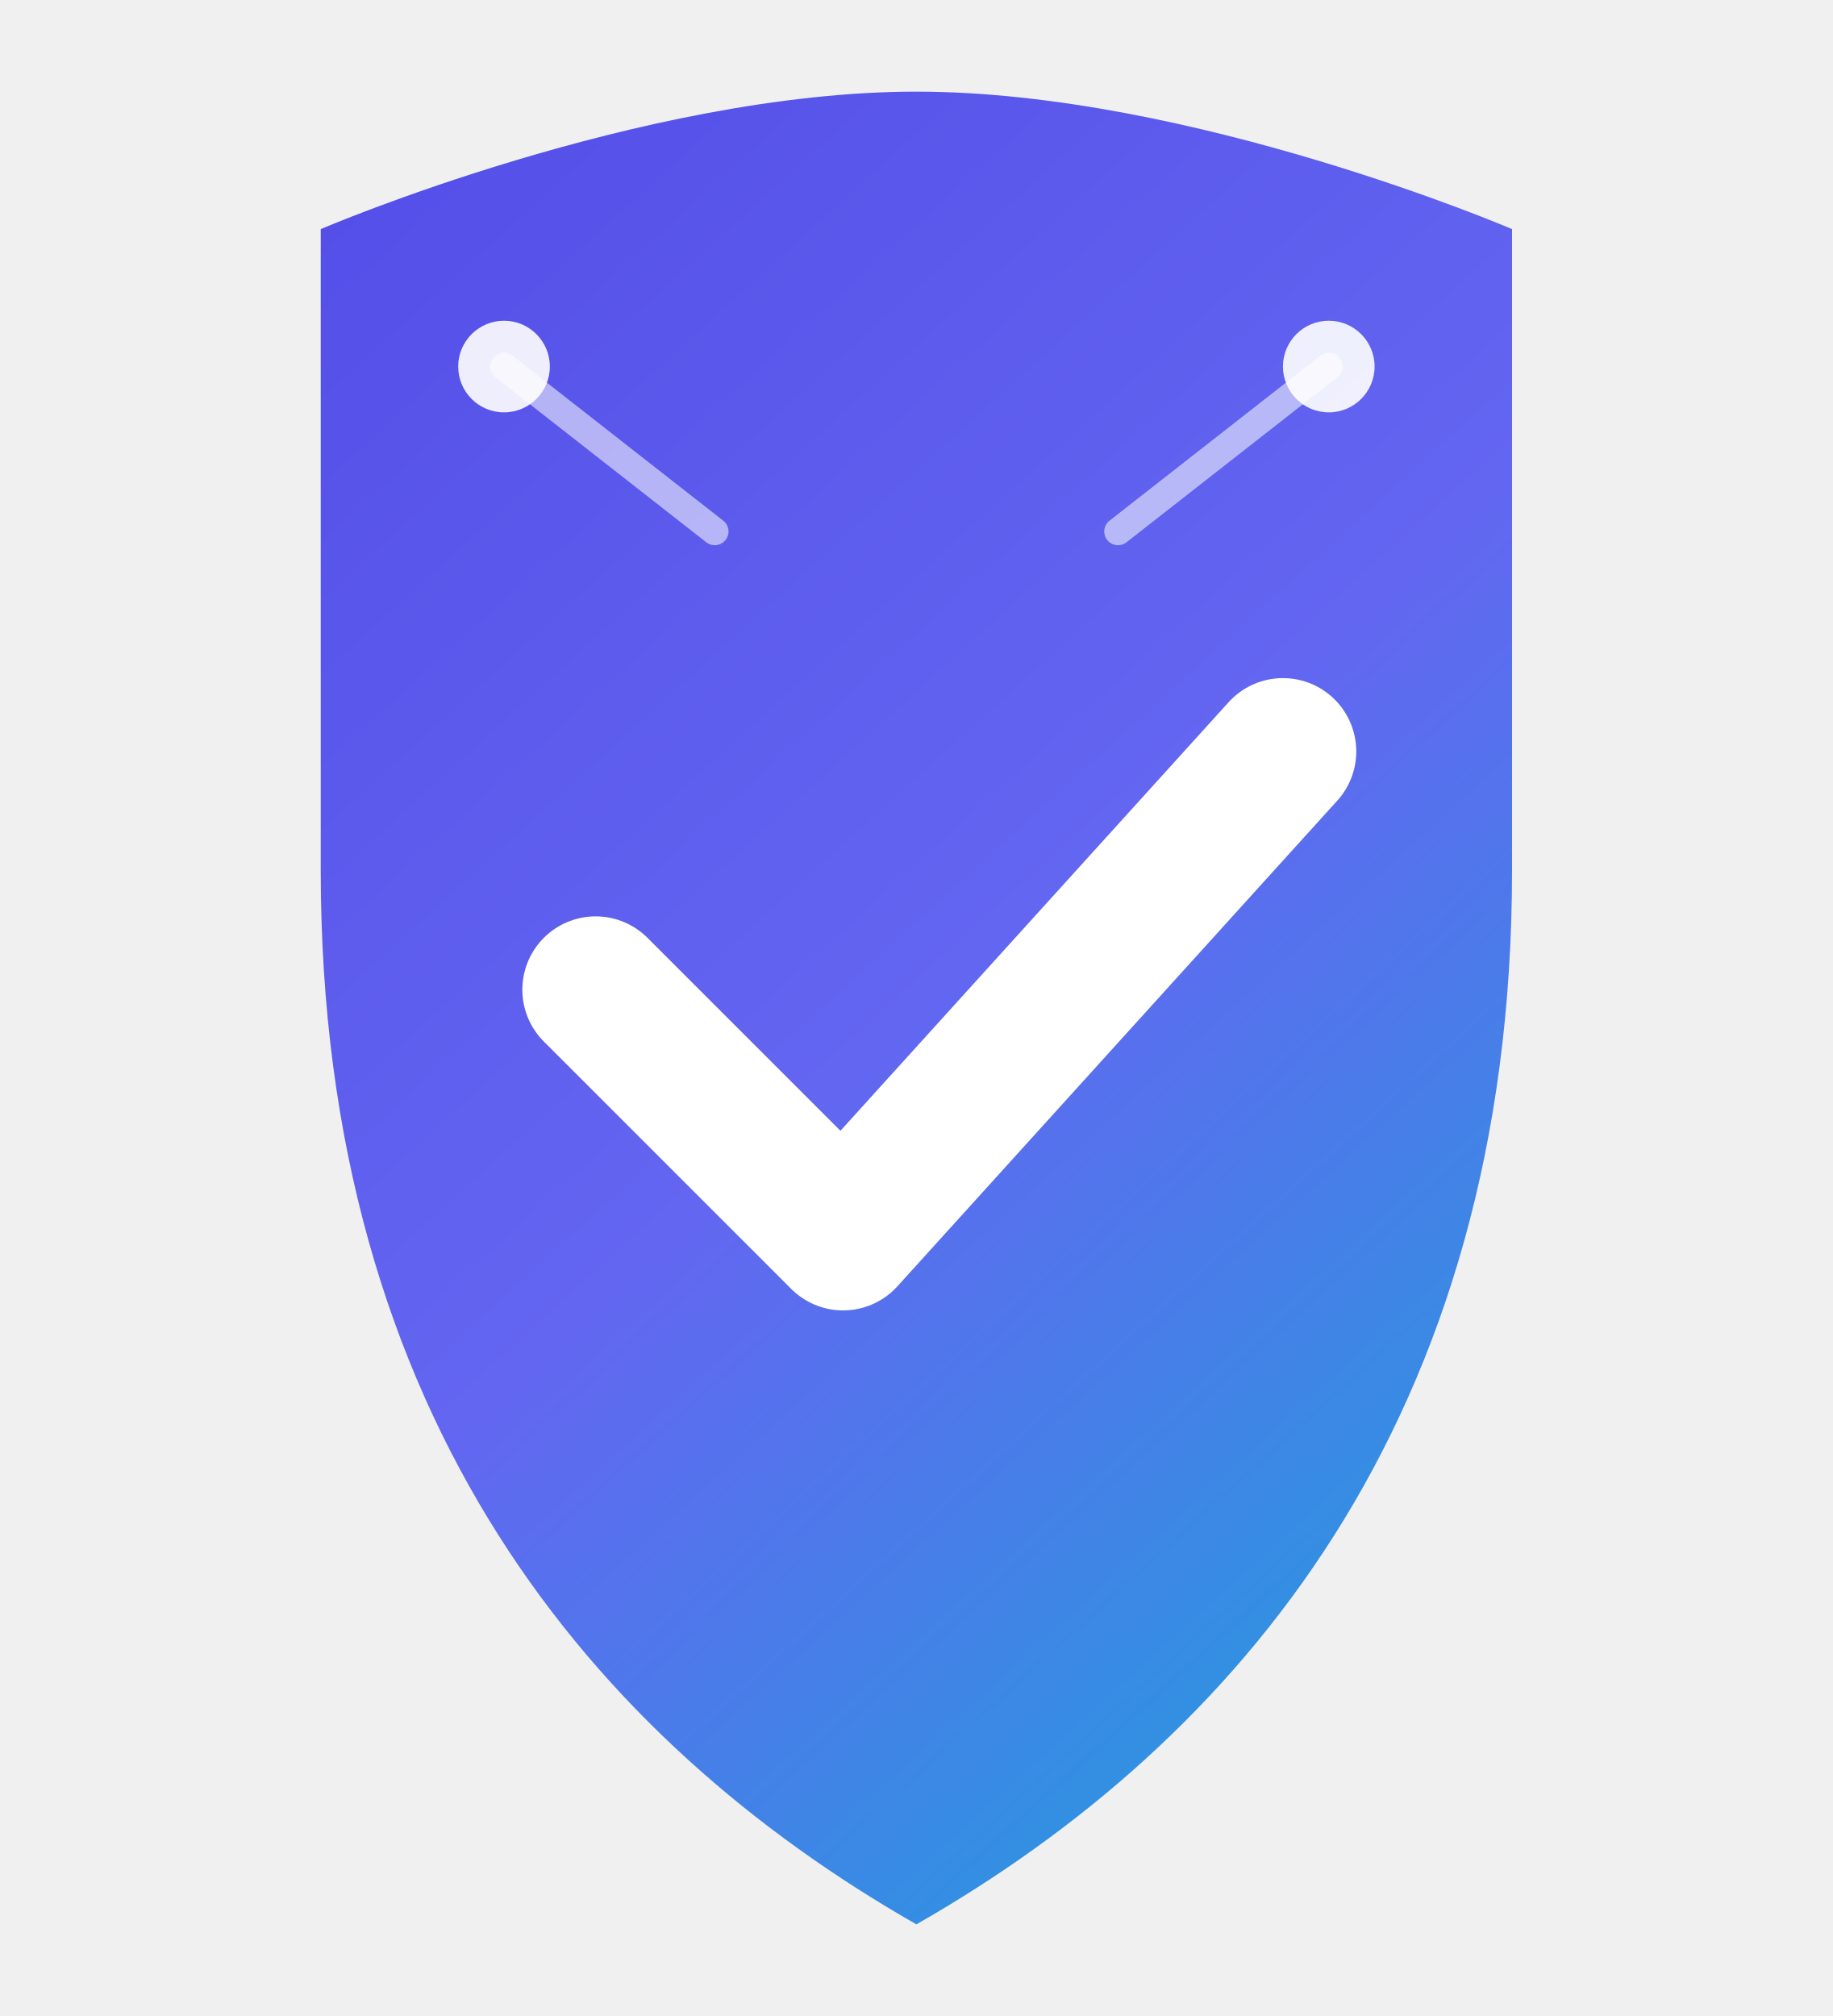
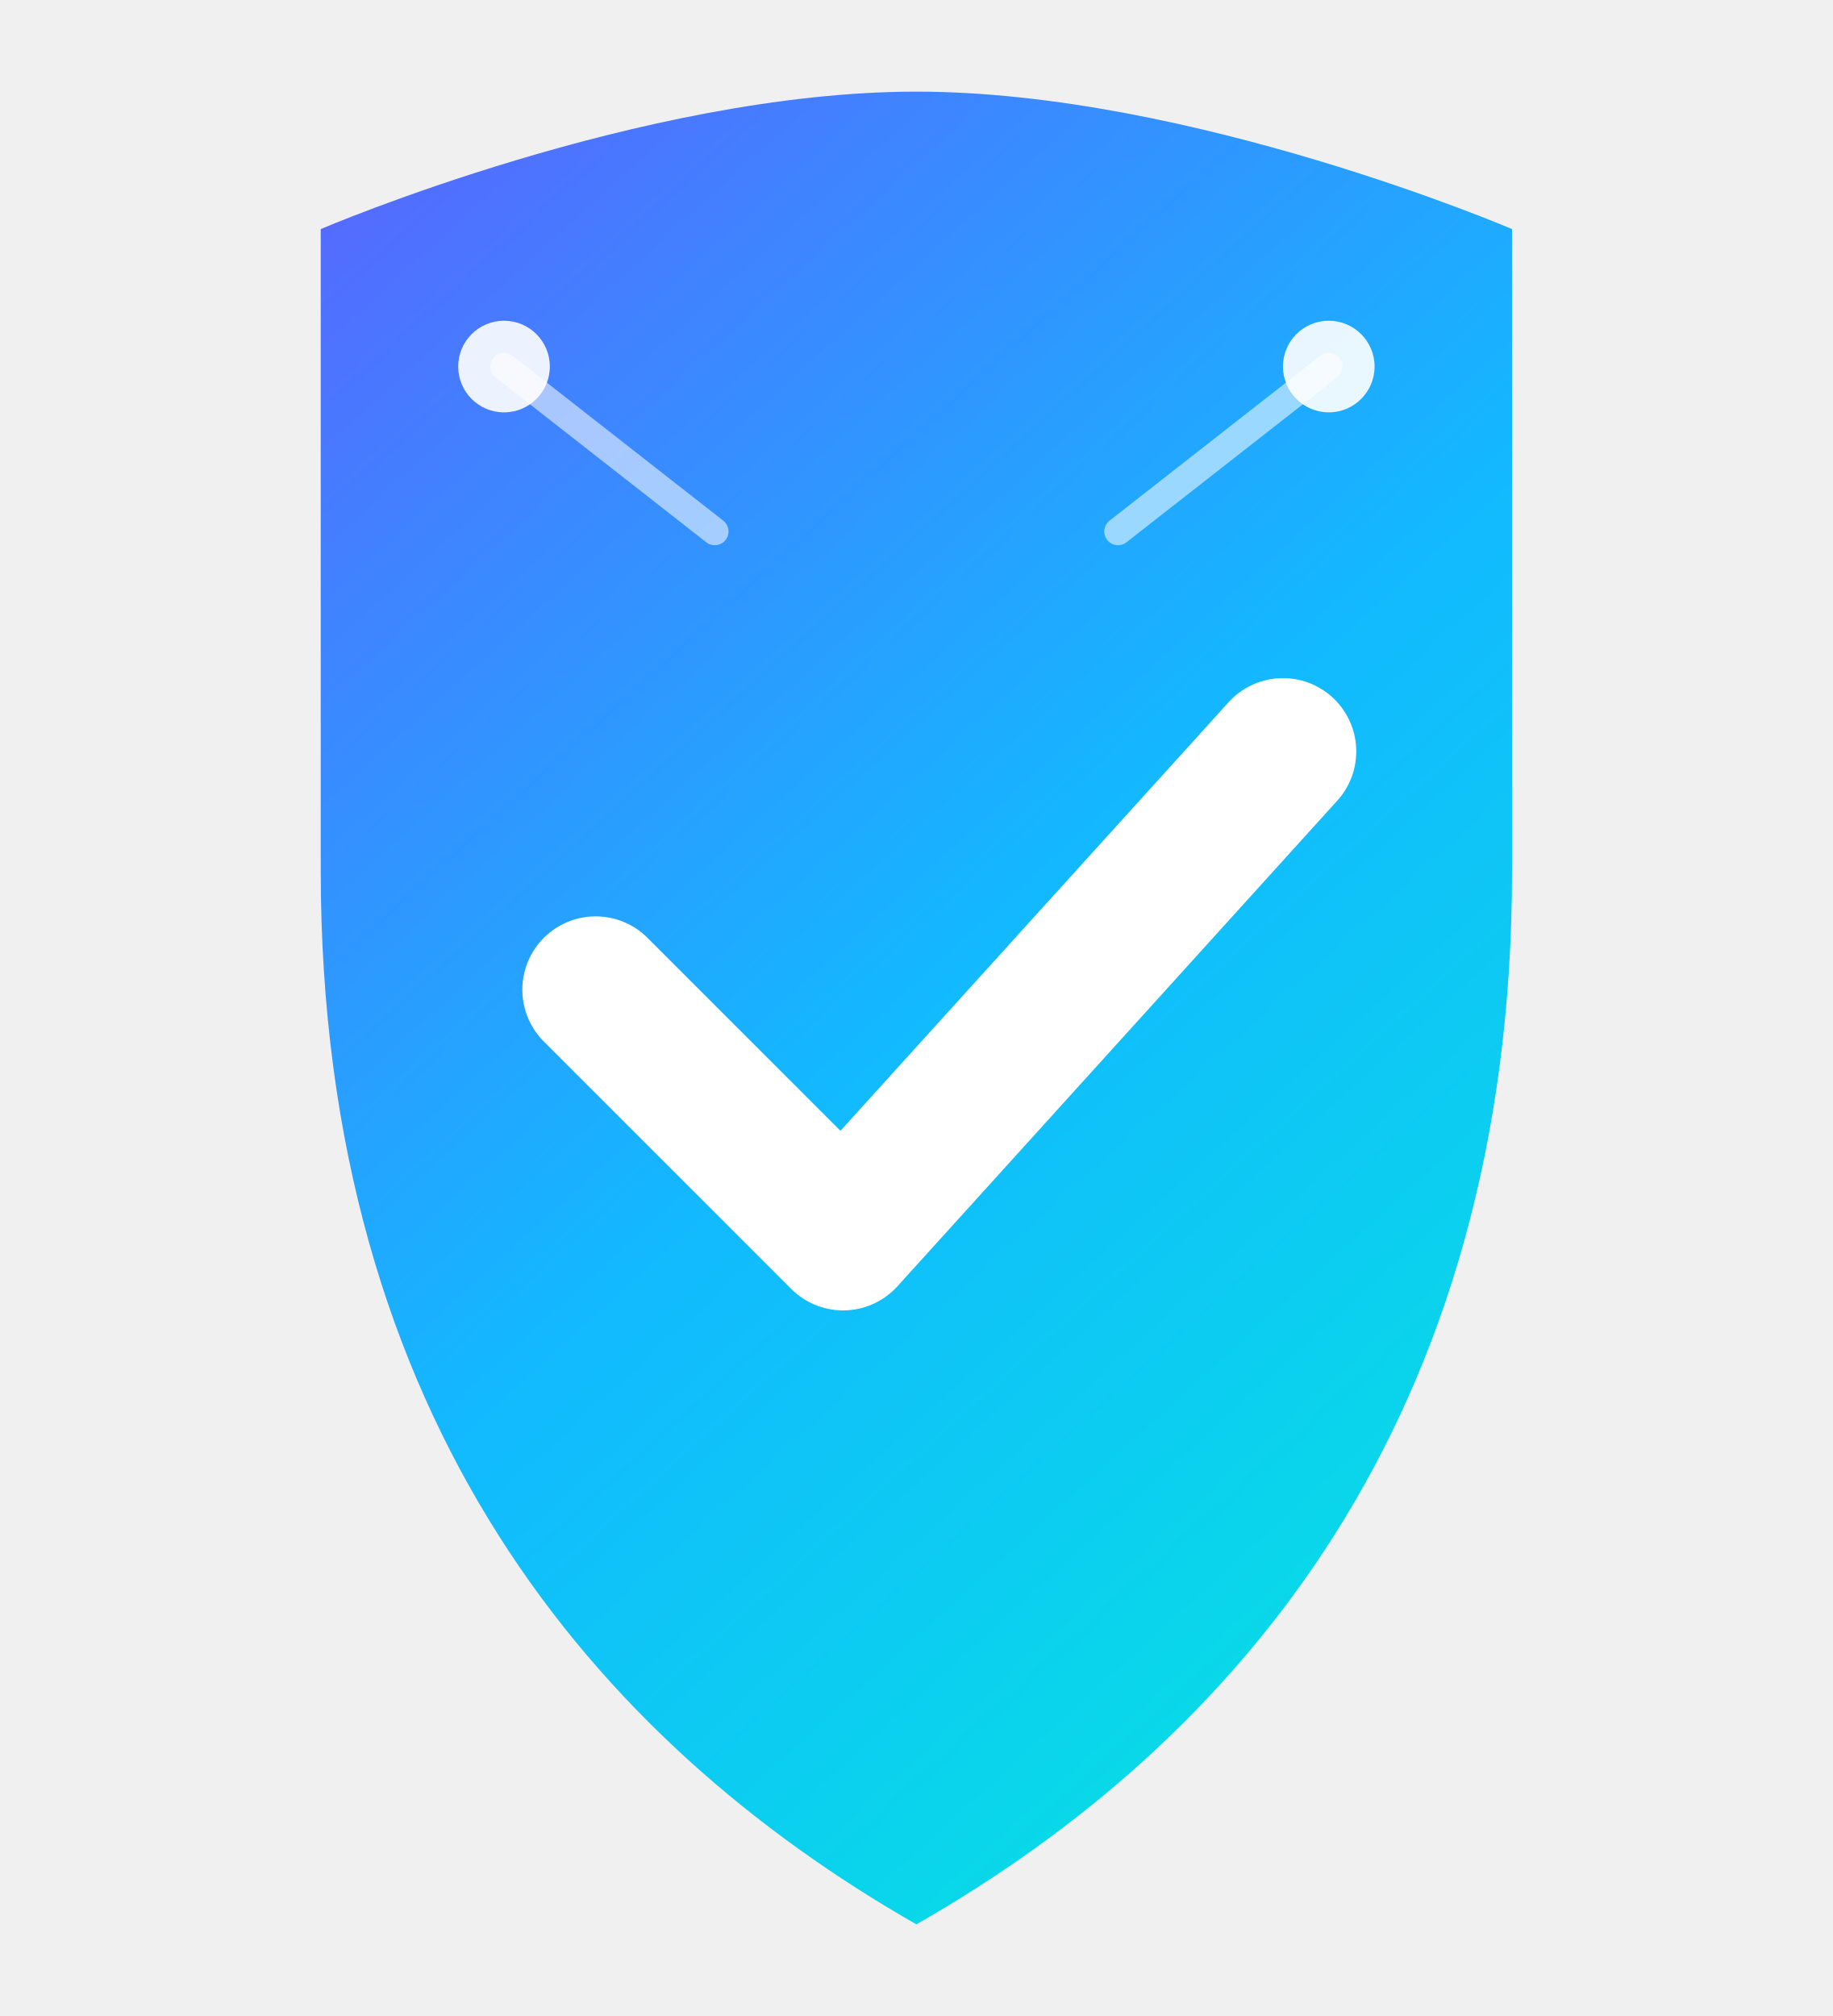
<svg xmlns="http://www.w3.org/2000/svg" viewBox="0 0 200 220" role="img" aria-label="CyberShild logo">
  <defs>
    <linearGradient id="csGrad" x1="0" y1="0" x2="200" y2="220" gradientUnits="userSpaceOnUse">
-       <stop offset="0" stop-color="#4f46e5" />
-       <stop offset="0.5" stop-color="#6366f1" />
-       <stop offset="1" stop-color="#06b6d4" />
+       <stop offset="0" stop-color="#6d4dff" />
+       <stop offset="0.5" stop-color="#12b9ff" />
+       <stop offset="1" stop-color="#00f5d4" />
    </linearGradient>
  </defs>
  <path d="M100,10            C130,10 165,25 165,25            L165,95            C165,155 135,190 100,210            C65,190 35,155 35,95            L35,25            C35,25 70,10 100,10            Z" fill="url(#csGrad)" />
  <line x1="55" y1="40" x2="78" y2="58" stroke="#ffffff" stroke-width="3" stroke-linecap="round" opacity="0.55" />
  <line x1="145" y1="40" x2="122" y2="58" stroke="#ffffff" stroke-width="3" stroke-linecap="round" opacity="0.55" />
  <circle cx="55" cy="40" r="5" fill="#ffffff" opacity="0.9" />
  <circle cx="145" cy="40" r="5" fill="#ffffff" opacity="0.9" />
  <path d="M65,108 L92,135 L140,82" fill="none" stroke="#ffffff" stroke-width="16" stroke-linecap="round" stroke-linejoin="round" />
</svg>
